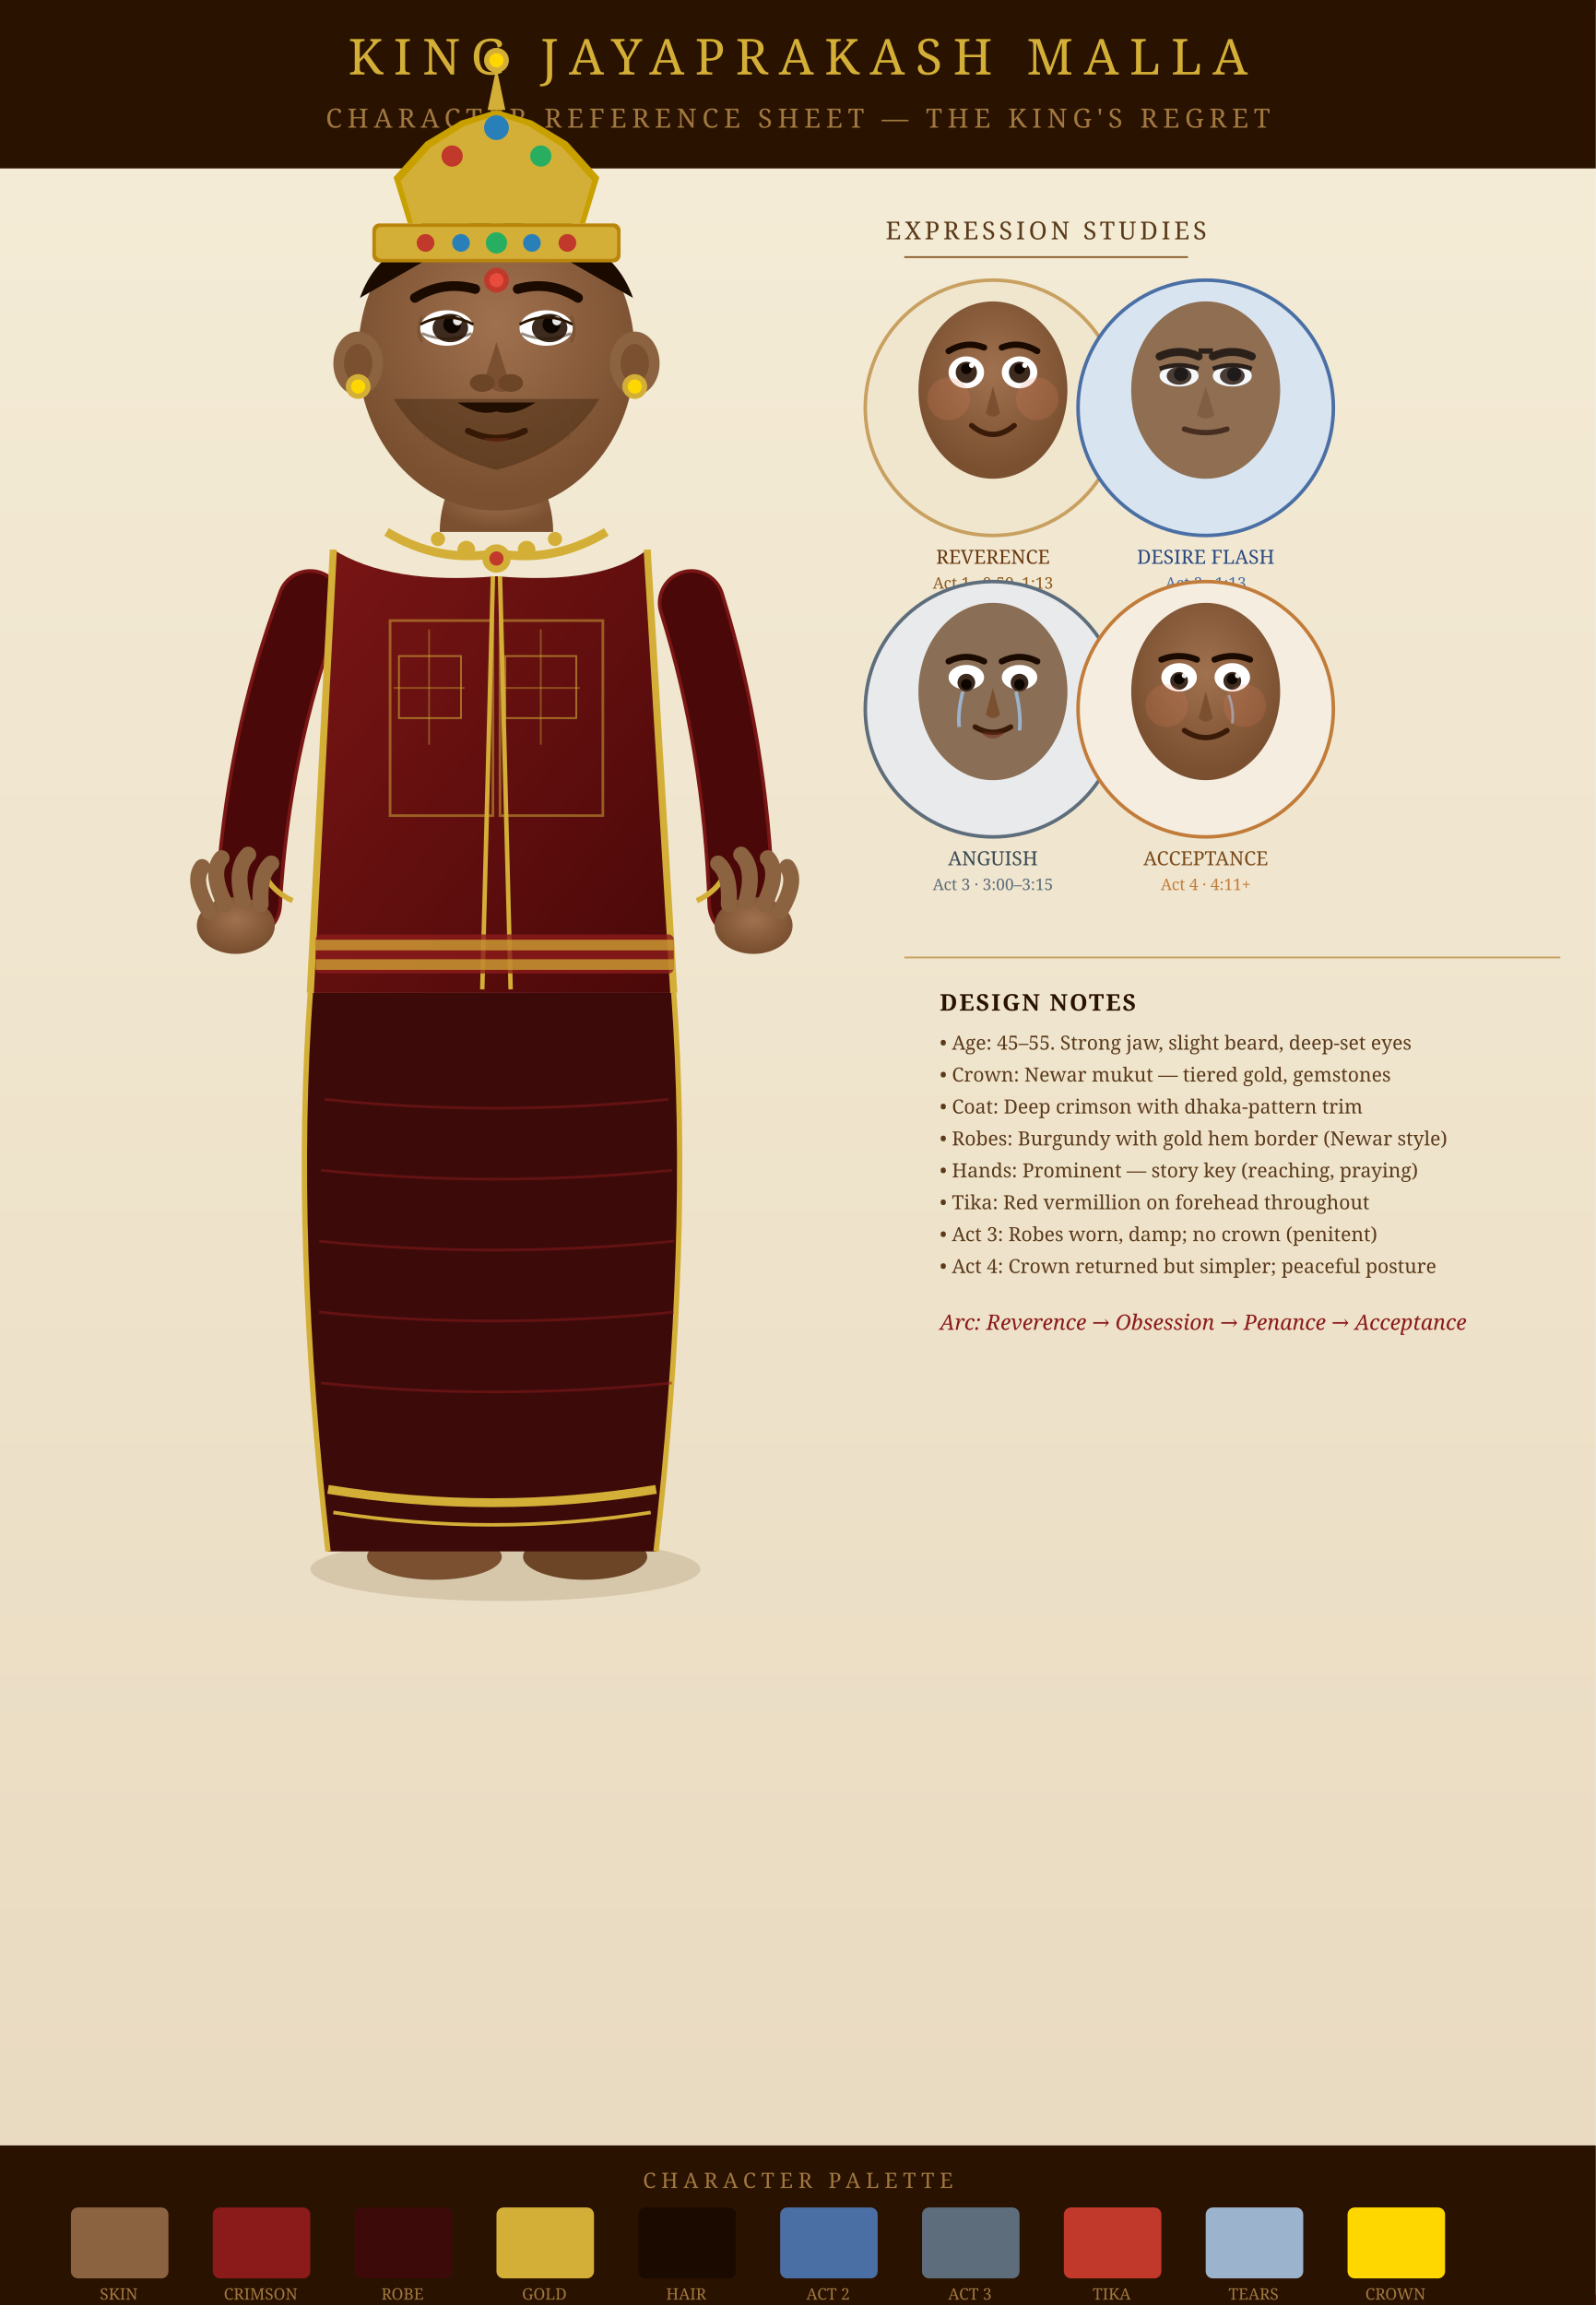
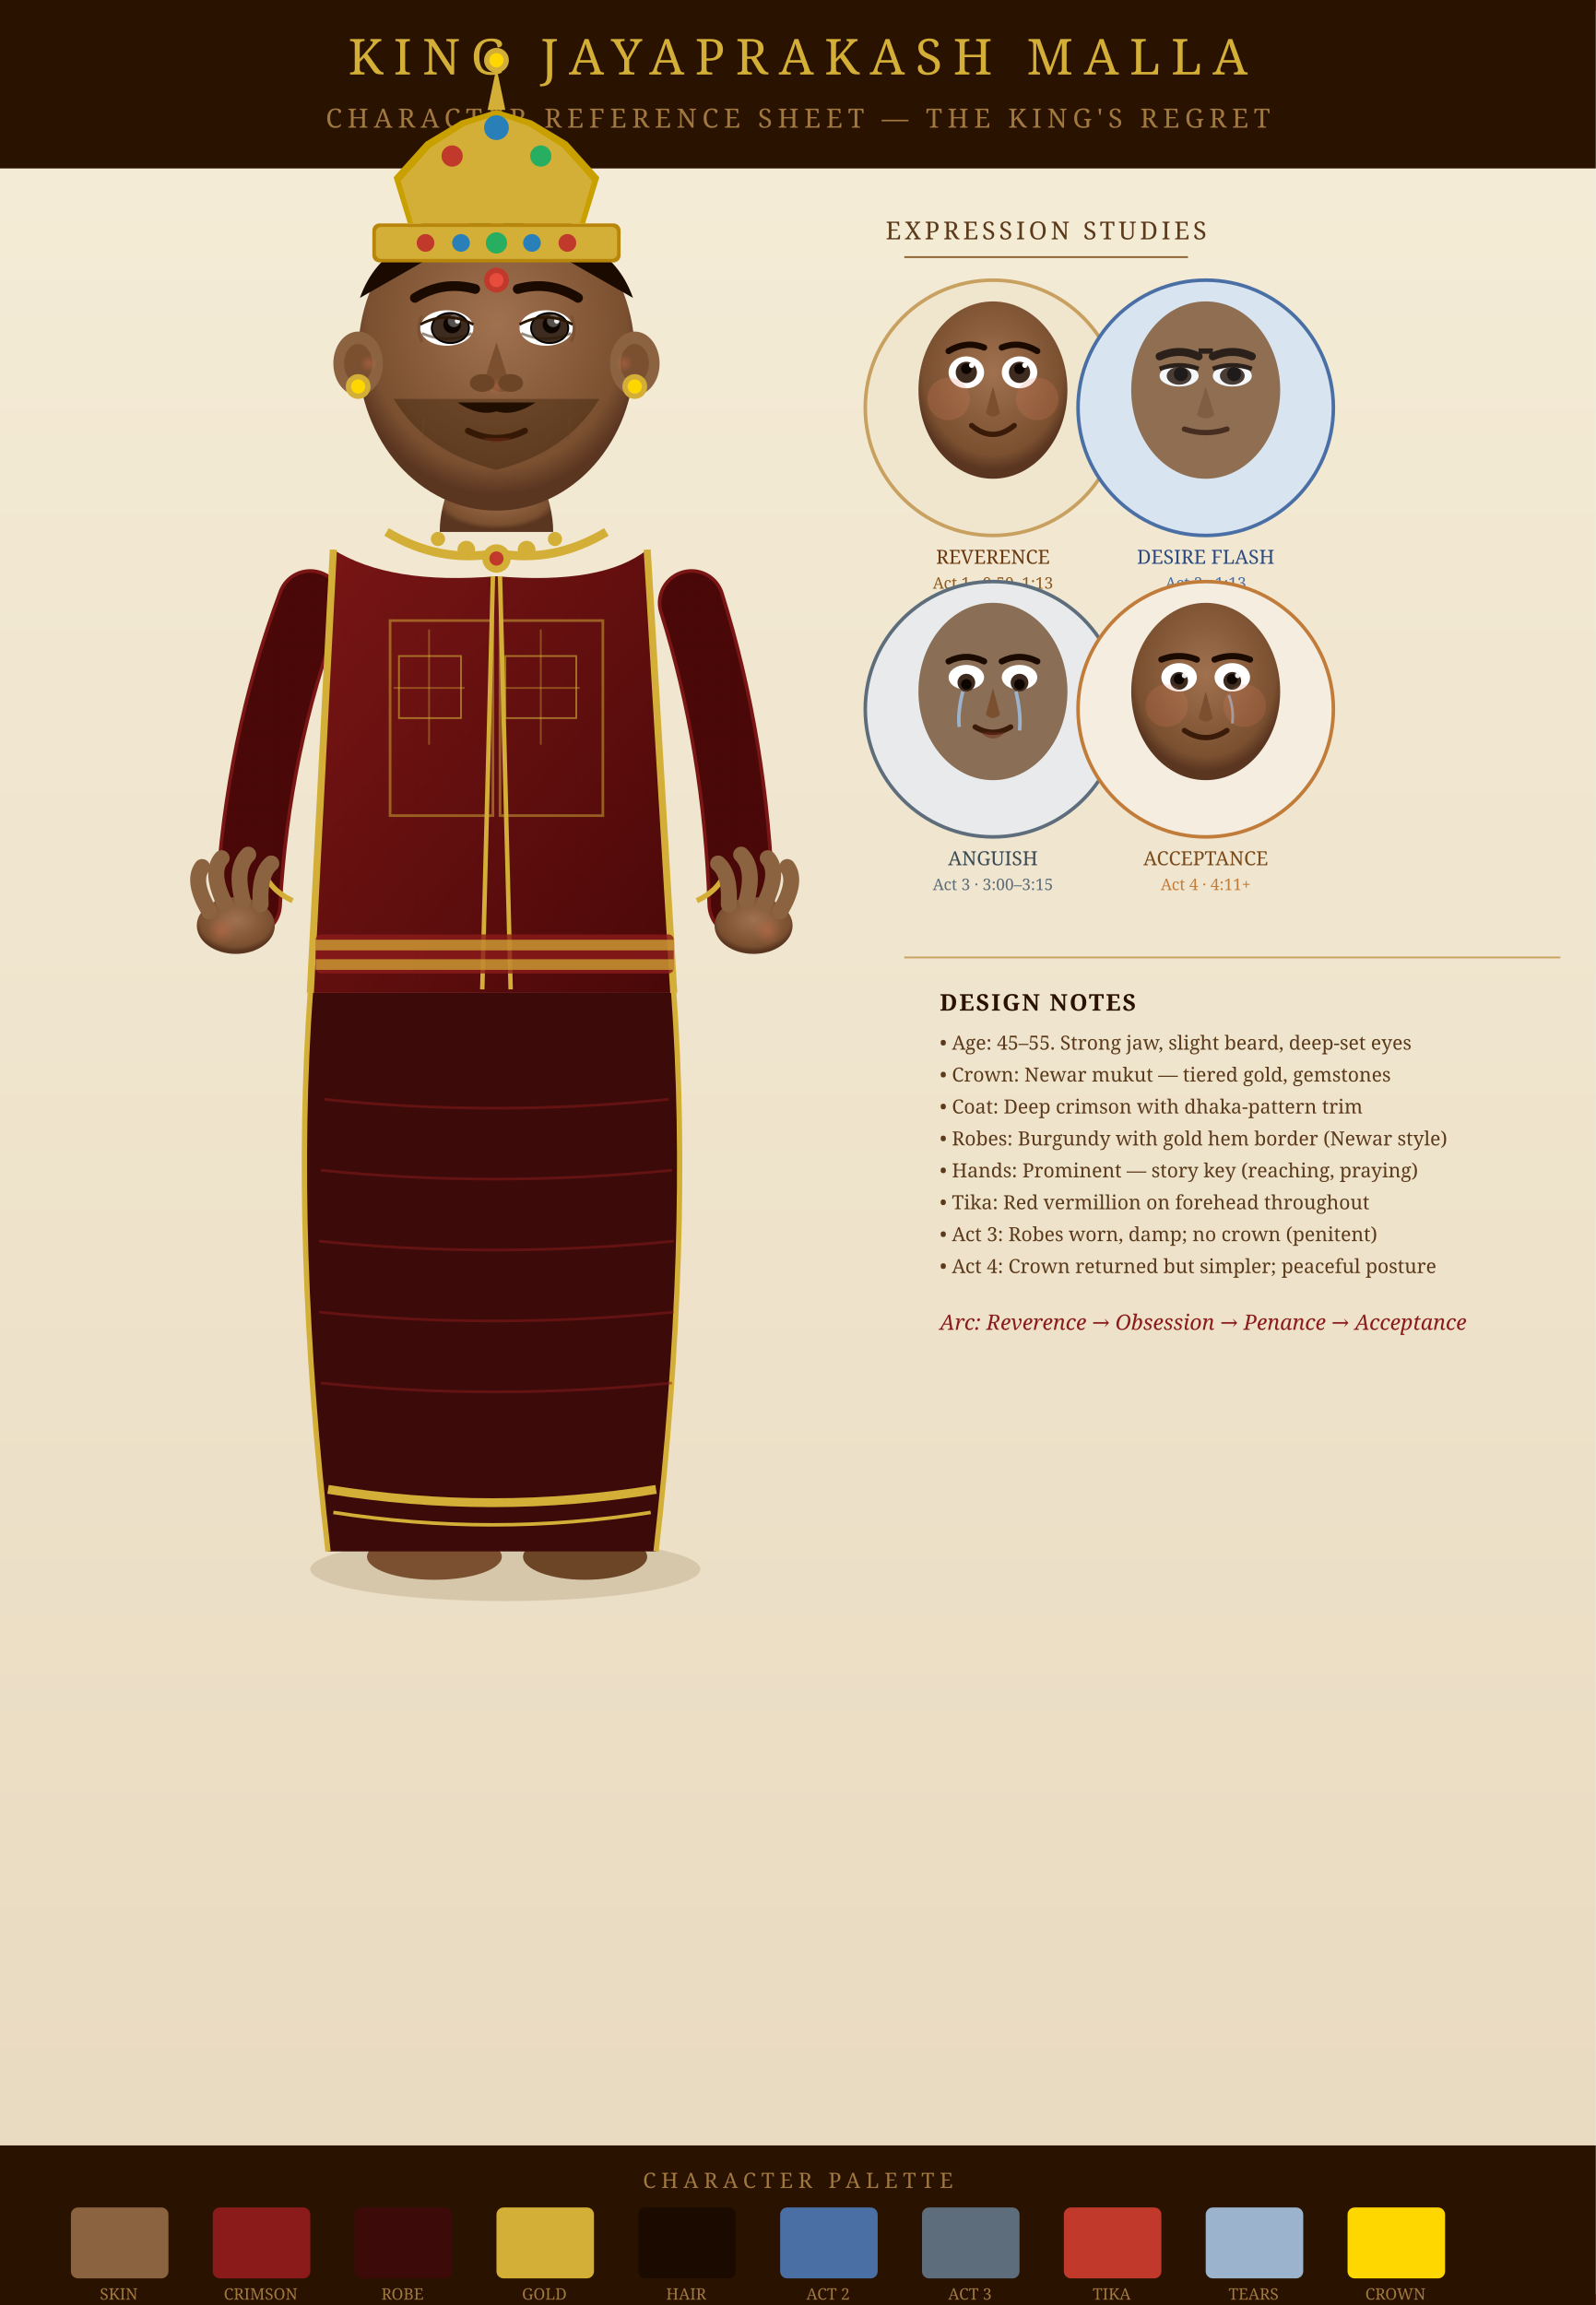
<svg xmlns="http://www.w3.org/2000/svg" width="900" height="1300" viewBox="0 0 900 1300">
  <defs>
+     <pattern id="wovenTexture" x="0" y="0" width="10" height="10" patternUnits="userSpaceOnUse">
+       <path d="M0,5 L10,5 M5,0 L5,10" stroke="#000" stroke-width="0.5" opacity="0.1" />
+     </pattern>
    <radialGradient id="skinGrad" cx="50%" cy="40%" r="55%">
      <stop offset="0%" stop-color="#A0714F" />
-       <stop offset="100%" stop-color="#7A5030" />
+       <stop offset="85%" stop-color="#7A5030" />
+       <stop offset="100%" stop-color="#5A3520" />
+     </radialGradient>
+     <radialGradient id="skinWarm" cx="50%" cy="50%" r="50%">
+       <stop offset="0%" stop-color="#D47050" stop-opacity="0.4" />
+       <stop offset="100%" stop-color="#D47050" stop-opacity="0" />
    </radialGradient>
    <linearGradient id="robeGrad" x1="0%" y1="0%" x2="100%" y2="100%">
      <stop offset="0%" stop-color="#7A1515" />
      <stop offset="100%" stop-color="#4A0808" />
    </linearGradient>
    <linearGradient id="bgGrad" x1="0%" y1="0%" x2="0%" y2="100%">
      <stop offset="0%" stop-color="#F5EDD8" />
      <stop offset="100%" stop-color="#E8D9BF" />
    </linearGradient>
  </defs>
  <rect width="900" height="1300" fill="url(#bgGrad)" />
  <rect x="0" y="0" width="900" height="6" fill="#8B1A1A" />
  <rect x="0" y="1294" width="900" height="6" fill="#8B1A1A" />
  <rect x="0" y="0" width="900" height="95" fill="#2A1200" />
  <text x="450" y="42" font-family="Georgia, serif" font-size="28" fill="#D4AF37" text-anchor="middle" letter-spacing="6">KING JAYAPRAKASH MALLA</text>
  <text x="450" y="72" font-family="Georgia, serif" font-size="15" fill="#A07840" text-anchor="middle" letter-spacing="3">CHARACTER REFERENCE SHEET — THE KING'S REGRET</text>
  <ellipse cx="285" cy="885" rx="110" ry="18" fill="#C8B898" opacity="0.6" />
  <ellipse cx="245" cy="878" rx="38" ry="13" fill="#7A5030" />
  <ellipse cx="330" cy="878" rx="35" ry="13" fill="#6B4525" />
  <path d="M175,560 Q165,700 185,875 L370,875 Q390,700 380,560 Z" fill="#3D0A0A" />
+   <path d="M175,560 Q165,700 185,875 L370,875 Q390,700 380,560 Z" fill="url(#wovenTexture)" opacity="0.2" />
  <path d="M175,560 Q165,700 185,875" stroke="#D4AF37" stroke-width="3" fill="none" />
  <path d="M380,560 Q390,700 370,875" stroke="#D4AF37" stroke-width="3" fill="none" />
  <path d="M185,840 Q278,855 370,840" stroke="#D4AF37" stroke-width="5" fill="none" />
  <path d="M188,853 Q278,867 367,853" stroke="#D4AF37" stroke-width="2" fill="none" />
  <path d="M183,620 Q278,630 377,620" stroke="#8B1A1A" stroke-width="1.5" fill="none" opacity="0.5" />
  <path d="M181,660 Q278,670 379,660" stroke="#8B1A1A" stroke-width="1.5" fill="none" opacity="0.5" />
  <path d="M180,700 Q278,710 380,700" stroke="#8B1A1A" stroke-width="1.5" fill="none" opacity="0.5" />
  <path d="M180,740 Q278,750 380,740" stroke="#8B1A1A" stroke-width="1.5" fill="none" opacity="0.5" />
  <path d="M181,780 Q278,790 379,780" stroke="#8B1A1A" stroke-width="1.5" fill="none" opacity="0.5" />
  <path d="M175,340 Q145,420 140,510" stroke="#7A1515" stroke-width="38" fill="none" stroke-linecap="round" />
  <path d="M175,340 Q145,420 140,510" stroke="#4A0808" stroke-width="34" fill="none" stroke-linecap="round" />
+   <path d="M175,340 Q145,420 140,510" stroke="url(#wovenTexture)" stroke-width="34" fill="none" stroke-linecap="round" opacity="0.15" />
  <path d="M148,490 Q152,502 165,508" stroke="#D4AF37" stroke-width="3" fill="none" />
  <path d="M390,340 Q415,420 418,510" stroke="#7A1515" stroke-width="38" fill="none" stroke-linecap="round" />
  <path d="M390,340 Q415,420 418,510" stroke="#4A0808" stroke-width="34" fill="none" stroke-linecap="round" />
+   <path d="M390,340 Q415,420 418,510" stroke="url(#wovenTexture)" stroke-width="34" fill="none" stroke-linecap="round" opacity="0.15" />
  <path d="M410,490 Q406,502 393,508" stroke="#D4AF37" stroke-width="3" fill="none" />
  <ellipse cx="133" cy="522" rx="22" ry="16" fill="url(#skinGrad)" />
+   <circle cx="125" cy="525" r="8" fill="url(#skinWarm)" />
  <path d="M118,514 Q108,497 114,489" stroke="#8B6340" stroke-width="9" fill="none" stroke-linecap="round" />
  <path d="M127,510 Q118,492 125,484" stroke="#8B6340" stroke-width="9" fill="none" stroke-linecap="round" />
  <path d="M137,508 Q132,490 140,482" stroke="#8B6340" stroke-width="9" fill="none" stroke-linecap="round" />
  <path d="M147,510 Q146,493 153,487" stroke="#8B6340" stroke-width="9" fill="none" stroke-linecap="round" />
  <ellipse cx="425" cy="522" rx="22" ry="16" fill="url(#skinGrad)" />
+   <circle cx="433" cy="525" r="8" fill="url(#skinWarm)" />
  <path d="M440,514 Q450,497 444,489" stroke="#8B6340" stroke-width="9" fill="none" stroke-linecap="round" />
  <path d="M431,510 Q440,492 433,484" stroke="#8B6340" stroke-width="9" fill="none" stroke-linecap="round" />
  <path d="M421,508 Q426,490 418,482" stroke="#8B6340" stroke-width="9" fill="none" stroke-linecap="round" />
  <path d="M411,510 Q412,493 405,487" stroke="#8B6340" stroke-width="9" fill="none" stroke-linecap="round" />
  <path d="M188,310 L175,560 L380,560 L365,310 Q340,330 280,325 Q220,330 188,310 Z" fill="url(#robeGrad)" />
+   <path d="M188,310 L175,560 L380,560 L365,310 Q340,330 280,325 Q220,330 188,310 Z" fill="url(#wovenTexture)" opacity="0.15" />
  <path d="M188,310 L175,560" stroke="#D4AF37" stroke-width="4" fill="none" />
  <path d="M365,310 L380,560" stroke="#D4AF37" stroke-width="4" fill="none" />
  <path d="M278,325 L272,558" stroke="#D4AF37" stroke-width="2.5" fill="none" />
  <path d="M282,325 L288,558" stroke="#D4AF37" stroke-width="2.5" fill="none" />
  <path d="M220,350 L220,460 L278,460 L278,350 Z" fill="none" stroke="#D4AF37" stroke-width="1.5" opacity="0.5" />
  <path d="M282,350 L282,460 L340,460 L340,350 Z" fill="none" stroke="#D4AF37" stroke-width="1.5" opacity="0.5" />
  <path d="M225,370 L260,370 L260,405 L225,405 Z" fill="none" stroke="#D4AF37" stroke-width="1" opacity="0.6" />
  <path d="M242,355 L242,420" stroke="#D4AF37" stroke-width="1" opacity="0.4" />
  <path d="M222,388 L262,388" stroke="#D4AF37" stroke-width="1" opacity="0.4" />
  <path d="M285,370 L325,370 L325,405 L285,405 Z" fill="none" stroke="#D4AF37" stroke-width="1" opacity="0.6" />
  <path d="M305,355 L305,420" stroke="#D4AF37" stroke-width="1" opacity="0.4" />
  <path d="M283,388 L327,388" stroke="#D4AF37" stroke-width="1" opacity="0.4" />
  <rect x="178" y="527" width="202" height="22" rx="3" fill="#8B1A1A" opacity="0.8" />
  <rect x="178" y="530" width="202" height="6" fill="#D4AF37" opacity="0.7" />
  <rect x="178" y="541" width="202" height="6" fill="#D4AF37" opacity="0.7" />
  <path d="M218,300 Q248,318 280,312 Q312,318 342,300" stroke="#D4AF37" stroke-width="5" fill="none" />
  <circle cx="280" cy="315" r="8" fill="#D4AF37" />
  <circle cx="263" cy="310" r="5" fill="#D4AF37" />
  <circle cx="297" cy="310" r="5" fill="#D4AF37" />
  <circle cx="247" cy="304" r="4" fill="#D4AF37" />
  <circle cx="313" cy="304" r="4" fill="#D4AF37" />
  <circle cx="280" cy="315" r="4" fill="#C0392B" />
  <path d="M256,268 Q248,285 248,300 L312,300 Q312,285 304,268 Z" fill="url(#skinGrad)" />
+   <circle cx="280" cy="275" r="10" fill="url(#skinWarm)" />
  <ellipse cx="280" cy="200" rx="78" ry="88" fill="url(#skinGrad)" />
  <ellipse cx="202" cy="205" rx="14" ry="18" fill="#8B6340" />
  <ellipse cx="202" cy="205" rx="8" ry="11" fill="#7A5030" />
+   <circle cx="208" cy="205" r="5" fill="url(#skinWarm)" />
  <circle cx="202" cy="218" r="7" fill="#D4AF37" />
  <circle cx="202" cy="218" r="4" fill="#FFD700" />
  <ellipse cx="358" cy="205" rx="14" ry="18" fill="#8B6340" />
  <ellipse cx="358" cy="205" rx="8" ry="11" fill="#7A5030" />
+   <circle cx="352" cy="205" r="5" fill="url(#skinWarm)" />
  <circle cx="358" cy="218" r="7" fill="#D4AF37" />
  <circle cx="358" cy="218" r="4" fill="#FFD700" />
  <path d="M203,168 Q210,148 228,138 Q255,126 280,124" fill="#1A0A00" />
  <path d="M357,168 Q350,148 332,138 Q305,126 280,124" fill="#1A0A00" />
  <rect x="210" y="126" width="140" height="22" rx="4" fill="#B8860B" />
  <rect x="212" y="128" width="136" height="18" rx="3" fill="#D4AF37" />
  <circle cx="240" cy="137" r="5" fill="#C0392B" />
  <circle cx="260" cy="137" r="5" fill="#2980B9" />
  <circle cx="280" cy="137" r="6" fill="#27AE60" />
  <circle cx="300" cy="137" r="5" fill="#2980B9" />
  <circle cx="320" cy="137" r="5" fill="#C0392B" />
  <path d="M230,126 L222,100 L240,80 L260,68 L280,62 L300,68 L320,80 L338,100 L330,126 Z" fill="#C8A000" />
  <path d="M233,126 L226,102 L243,83 L262,71 L280,65 L298,71 L317,83 L334,102 L327,126 Z" fill="#D4AF37" />
  <circle cx="255" cy="88" r="6" fill="#C0392B" />
  <circle cx="280" cy="72" r="7" fill="#2980B9" />
  <circle cx="305" cy="88" r="6" fill="#27AE60" />
  <path d="M275,62 L280,38 L285,62 Z" fill="#D4AF37" />
  <circle cx="280" cy="34" r="7" fill="#D4AF37" />
  <circle cx="280" cy="34" r="4" fill="#FFD700" />
  <path d="M234,168 Q250,158 268,163" stroke="#1A0A00" stroke-width="5.5" fill="none" stroke-linecap="round" />
  <path d="M292,163 Q310,158 326,168" stroke="#1A0A00" stroke-width="5.5" fill="none" stroke-linecap="round" />
  <ellipse cx="252" cy="185" rx="15" ry="10" fill="white" />
+   <ellipse cx="254" cy="185" rx="11" ry="9" fill="#000" />
  <ellipse cx="254" cy="185" rx="10" ry="8" fill="#3D2B1F" />
  <circle cx="255" cy="183" r="5" fill="#0D0500" />
-   <circle cx="258" cy="181" r="2.5" fill="white" opacity="0.9" />
+   <circle cx="256" cy="181" r="3.5" fill="white" opacity="0.3" />
+   <circle cx="258" cy="181" r="1.5" fill="white" opacity="0.9" />
  <path d="M237,183 Q252,175 267,183" stroke="#2A1500" stroke-width="1.5" fill="none" />
  <path d="M238,188 Q252,194 266,188" stroke="#2A1500" stroke-width="1.5" fill="none" opacity="0.5" />
  <ellipse cx="308" cy="185" rx="15" ry="10" fill="white" />
+   <ellipse cx="310" cy="185" rx="11" ry="9" fill="#000" />
  <ellipse cx="310" cy="185" rx="10" ry="8" fill="#3D2B1F" />
  <circle cx="311" cy="183" r="5" fill="#0D0500" />
-   <circle cx="314" cy="181" r="2.5" fill="white" opacity="0.9" />
+   <circle cx="312" cy="181" r="3.5" fill="white" opacity="0.3" />
+   <circle cx="314" cy="181" r="1.5" fill="white" opacity="0.9" />
  <path d="M293,183 Q308,175 323,183" stroke="#2A1500" stroke-width="1.5" fill="none" />
  <path d="M294,188 Q308,194 322,188" stroke="#2A1500" stroke-width="1.5" fill="none" opacity="0.5" />
  <path d="M280,193 L273,215 Q278,221 283,221 Q288,221 287,215 L280,193" fill="#7A5030" />
+   <circle cx="280" cy="218" r="5" fill="url(#skinWarm)" />
  <ellipse cx="272" cy="216" rx="7" ry="5" fill="#6B4525" />
  <ellipse cx="288" cy="216" rx="7" ry="5" fill="#6B4525" />
  <path d="M258,227 Q270,235 280,232 Q290,235 302,227" fill="#1A0A00" />
  <path d="M264,243 Q280,251 296,243" stroke="#3A1A08" stroke-width="3.5" fill="none" stroke-linecap="round" />
  <path d="M272,247 Q280,252 288,247" fill="#8B3520" opacity="0.6" />
  <path d="M222,225 Q240,255 280,265 Q320,255 338,225" fill="#2A1500" opacity="0.35" />
  <path d="M238,178 Q234,186 238,193" stroke="#6B4528" stroke-width="1.5" fill="none" opacity="0.5" />
  <path d="M322,178 Q326,186 322,193" stroke="#6B4528" stroke-width="1.5" fill="none" opacity="0.5" />
  <path d="M240,235 Q237,242 240,248" stroke="#6B4528" stroke-width="1" fill="none" opacity="0.4" />
  <path d="M320,235 Q323,242 320,248" stroke="#6B4528" stroke-width="1" fill="none" opacity="0.4" />
  <circle cx="280" cy="158" r="7" fill="#C0392B" />
  <circle cx="280" cy="158" r="4" fill="#E74C3C" />
  <text x="590" y="135" font-family="Georgia, serif" font-size="14" fill="#5A3A1A" text-anchor="middle" letter-spacing="2">EXPRESSION STUDIES</text>
  <line x1="510" y1="145" x2="670" y2="145" stroke="#8B6030" stroke-width="1" />
  <circle cx="560" cy="230" r="72" fill="#F0E6CE" stroke="#C8A060" stroke-width="2" />
  <text x="560" y="318" font-family="Georgia, serif" font-size="11" fill="#6B3A10" text-anchor="middle">REVERENCE</text>
  <text x="560" y="332" font-family="Georgia, serif" font-size="9" fill="#8B5A20" text-anchor="middle">Act 1 · 0:50–1:13</text>
  <ellipse cx="560" cy="220" rx="42" ry="50" fill="url(#skinGrad)" />
  <ellipse cx="545" cy="210" rx="10" ry="9" fill="white" />
  <circle cx="545" cy="210" r="6" fill="#3D2B1F" />
  <circle cx="545" cy="208" r="3" fill="#0D0500" />
  <circle cx="548" cy="206" r="1.5" fill="white" />
  <ellipse cx="575" cy="210" rx="10" ry="9" fill="white" />
  <circle cx="575" cy="210" r="6" fill="#3D2B1F" />
  <circle cx="575" cy="208" r="3" fill="#0D0500" />
  <circle cx="578" cy="206" r="1.5" fill="white" />
  <path d="M535,198 Q545,192 555,196" stroke="#1A0A00" stroke-width="3.5" fill="none" stroke-linecap="round" />
  <path d="M565,196 Q575,192 585,198" stroke="#1A0A00" stroke-width="3.5" fill="none" stroke-linecap="round" />
  <path d="M548,240 Q560,250 572,240" stroke="#3A1A08" stroke-width="3" fill="none" stroke-linecap="round" />
  <path d="M560,218 L556,233 Q560,237 564,233 L560,218" fill="#7A5030" />
  <circle cx="535" cy="225" r="12" fill="#E88060" opacity="0.2" />
  <circle cx="585" cy="225" r="12" fill="#E88060" opacity="0.2" />
  <circle cx="680" cy="230" r="72" fill="#D8E4F0" stroke="#4A6FA5" stroke-width="2" />
  <text x="680" y="318" font-family="Georgia, serif" font-size="11" fill="#2A4A80" text-anchor="middle">DESIRE FLASH</text>
  <text x="680" y="332" font-family="Georgia, serif" font-size="9" fill="#4A6FA5" text-anchor="middle">Act 2 · 1:13</text>
  <ellipse cx="680" cy="220" rx="42" ry="50" fill="#8B6340" />
  <ellipse cx="665" cy="212" rx="11" ry="6" fill="white" />
  <ellipse cx="665" cy="212" rx="7" ry="5" fill="#3D2B1F" />
  <circle cx="666" cy="211" r="4" fill="#0D0500" />
  <path d="M654,208 Q665,204 676,208" stroke="#1A0A00" stroke-width="2.5" fill="none" />
  <ellipse cx="695" cy="212" rx="11" ry="6" fill="white" />
  <ellipse cx="695" cy="212" rx="7" ry="5" fill="#3D2B1F" />
  <circle cx="696" cy="211" r="4" fill="#0D0500" />
  <path d="M684,208 Q695,204 706,208" stroke="#1A0A00" stroke-width="2.5" fill="none" />
  <path d="M654,201 Q665,196 676,201" stroke="#1A0A00" stroke-width="4.5" fill="none" stroke-linecap="round" />
  <path d="M684,201 Q695,196 706,201" stroke="#1A0A00" stroke-width="4.5" fill="none" stroke-linecap="round" />
  <path d="M676,198 L684,198" stroke="#1A0A00" stroke-width="3" fill="none" />
  <path d="M668,242 Q680,246 692,242" stroke="#3A1A08" stroke-width="3" fill="none" stroke-linecap="round" />
  <path d="M680,218 L675,234 Q680,238 685,234 L680,218" fill="#7A5030" />
  <ellipse cx="680" cy="220" rx="42" ry="50" fill="#A8C4E0" opacity="0.12" />
  <circle cx="560" cy="400" r="72" fill="#E8EAEC" stroke="#5D6D7B" stroke-width="2" />
  <text x="560" y="488" font-family="Georgia, serif" font-size="11" fill="#3A4A55" text-anchor="middle">ANGUISH</text>
  <text x="560" y="502" font-family="Georgia, serif" font-size="9" fill="#5D6D7B" text-anchor="middle">Act 3 · 3:00–3:15</text>
  <ellipse cx="560" cy="390" rx="42" ry="50" fill="#8B6340" />
  <ellipse cx="560" cy="390" rx="42" ry="50" fill="#8899AA" opacity="0.2" />
  <ellipse cx="545" cy="382" rx="10" ry="7" fill="white" />
  <circle cx="545" cy="385" r="5" fill="#3D2B1F" />
  <circle cx="545" cy="386" r="3" fill="#0D0500" />
  <ellipse cx="575" cy="382" rx="10" ry="7" fill="white" />
  <circle cx="575" cy="385" r="5" fill="#3D2B1F" />
  <circle cx="575" cy="386" r="3" fill="#0D0500" />
  <path d="M535,373 Q545,368 555,373" stroke="#1A0A00" stroke-width="3.5" fill="none" stroke-linecap="round" />
  <path d="M565,373 Q575,368 585,373" stroke="#1A0A00" stroke-width="3.5" fill="none" stroke-linecap="round" />
  <path d="M543,390 Q540,402 541,410" stroke="#9BB3CC" stroke-width="2" fill="none" />
  <path d="M573,390 Q576,403 575,412" stroke="#9BB3CC" stroke-width="2" fill="none" />
  <path d="M550,410 Q560,416 570,410" stroke="#3A1A08" stroke-width="3" fill="none" stroke-linecap="round" />
  <path d="M553,413 Q560,420 567,413" fill="#6B2A18" opacity="0.5" />
  <path d="M560,388 L556,403 Q560,407 564,403 L560,388" fill="#7A5030" />
  <circle cx="680" cy="400" r="72" fill="#F5EDE0" stroke="#C27C3A" stroke-width="2" />
  <text x="680" y="488" font-family="Georgia, serif" font-size="11" fill="#7A4A1A" text-anchor="middle">ACCEPTANCE</text>
  <text x="680" y="502" font-family="Georgia, serif" font-size="9" fill="#C27C3A" text-anchor="middle">Act 4 · 4:11+</text>
  <ellipse cx="680" cy="390" rx="42" ry="50" fill="url(#skinGrad)" />
  <ellipse cx="665" cy="382" rx="10" ry="8" fill="white" />
  <circle cx="665" cy="384" r="5" fill="#3D2B1F" />
  <circle cx="665" cy="383" r="3" fill="#0D0500" />
  <circle cx="668" cy="381" r="1.5" fill="white" opacity="0.9" />
  <ellipse cx="695" cy="382" rx="10" ry="8" fill="white" />
  <circle cx="695" cy="384" r="5" fill="#3D2B1F" />
  <circle cx="695" cy="383" r="3" fill="#0D0500" />
  <circle cx="698" cy="381" r="1.5" fill="white" opacity="0.9" />
  <path d="M655,372 Q665,368 675,372" stroke="#1A0A00" stroke-width="3.5" fill="none" stroke-linecap="round" />
  <path d="M685,372 Q695,368 705,372" stroke="#1A0A00" stroke-width="3.5" fill="none" stroke-linecap="round" />
  <path d="M668,412 Q680,420 692,412" stroke="#3A1A08" stroke-width="3" fill="none" stroke-linecap="round" />
  <path d="M680,390 L676,405 Q680,409 684,405 L680,390" fill="#7A5030" />
  <path d="M693,392 Q696,400 695,408" stroke="#9BB3CC" stroke-width="1.5" fill="none" opacity="0.8" />
  <circle cx="658" cy="398" r="12" fill="#E88060" opacity="0.18" />
  <circle cx="702" cy="398" r="12" fill="#E88060" opacity="0.18" />
  <line x1="510" y1="540" x2="880" y2="540" stroke="#C8A060" stroke-width="1" />
  <text x="530" y="570" font-family="Georgia, serif" font-size="13" fill="#2A1200" font-weight="bold" letter-spacing="1">DESIGN NOTES</text>
  <text x="530" y="592" font-family="Georgia, serif" font-size="11" fill="#5A3A1A">• Age: 45–55. Strong jaw, slight beard, deep-set eyes</text>
  <text x="530" y="610" font-family="Georgia, serif" font-size="11" fill="#5A3A1A">• Crown: Newar mukut — tiered gold, gemstones</text>
  <text x="530" y="628" font-family="Georgia, serif" font-size="11" fill="#5A3A1A">• Coat: Deep crimson with dhaka-pattern trim</text>
  <text x="530" y="646" font-family="Georgia, serif" font-size="11" fill="#5A3A1A">• Robes: Burgundy with gold hem border (Newar style)</text>
  <text x="530" y="664" font-family="Georgia, serif" font-size="11" fill="#5A3A1A">• Hands: Prominent — story key (reaching, praying)</text>
  <text x="530" y="682" font-family="Georgia, serif" font-size="11" fill="#5A3A1A">• Tika: Red vermillion on forehead throughout</text>
  <text x="530" y="700" font-family="Georgia, serif" font-size="11" fill="#5A3A1A">• Act 3: Robes worn, damp; no crown (penitent)</text>
  <text x="530" y="718" font-family="Georgia, serif" font-size="11" fill="#5A3A1A">• Act 4: Crown returned but simpler; peaceful posture</text>
  <text x="530" y="750" font-family="Georgia, serif" font-size="12" fill="#8B1A1A" font-style="italic">Arc: Reverence → Obsession → Penance → Acceptance</text>
  <rect x="0" y="1210" width="900" height="90" fill="#2A1200" />
  <text x="450" y="1234" font-family="Georgia, serif" font-size="12" fill="#A07840" text-anchor="middle" letter-spacing="3">CHARACTER PALETTE</text>
  <rect x="40" y="1245" width="55" height="40" rx="4" fill="#8B6340" />
  <text x="67" y="1297" font-family="Georgia, serif" font-size="9" fill="#A07840" text-anchor="middle">SKIN</text>
  <text x="67" y="1308" font-family="Georgia, serif" font-size="8" fill="#806040" text-anchor="middle">#8B6340</text>
  <rect x="120" y="1245" width="55" height="40" rx="4" fill="#8B1A1A" />
  <text x="147" y="1297" font-family="Georgia, serif" font-size="9" fill="#A07840" text-anchor="middle">CRIMSON</text>
  <text x="147" y="1308" font-family="Georgia, serif" font-size="8" fill="#806040" text-anchor="middle">#8B1A1A</text>
  <rect x="200" y="1245" width="55" height="40" rx="4" fill="#3D0A0A" />
  <text x="227" y="1297" font-family="Georgia, serif" font-size="9" fill="#A07840" text-anchor="middle">ROBE</text>
  <text x="227" y="1308" font-family="Georgia, serif" font-size="8" fill="#806040" text-anchor="middle">#3D0A0A</text>
  <rect x="280" y="1245" width="55" height="40" rx="4" fill="#D4AF37" />
  <text x="307" y="1297" font-family="Georgia, serif" font-size="9" fill="#A07840" text-anchor="middle">GOLD</text>
  <text x="307" y="1308" font-family="Georgia, serif" font-size="8" fill="#806040" text-anchor="middle">#D4AF37</text>
  <rect x="360" y="1245" width="55" height="40" rx="4" fill="#1A0A00" />
  <text x="387" y="1297" font-family="Georgia, serif" font-size="9" fill="#A07840" text-anchor="middle">HAIR</text>
  <text x="387" y="1308" font-family="Georgia, serif" font-size="8" fill="#806040" text-anchor="middle">#1A0A00</text>
  <rect x="440" y="1245" width="55" height="40" rx="4" fill="#4A6FA5" />
  <text x="467" y="1297" font-family="Georgia, serif" font-size="9" fill="#A07840" text-anchor="middle">ACT 2</text>
  <text x="467" y="1308" font-family="Georgia, serif" font-size="8" fill="#806040" text-anchor="middle">#4A6FA5</text>
  <rect x="520" y="1245" width="55" height="40" rx="4" fill="#5D6D7B" />
  <text x="547" y="1297" font-family="Georgia, serif" font-size="9" fill="#A07840" text-anchor="middle">ACT 3</text>
  <text x="547" y="1308" font-family="Georgia, serif" font-size="8" fill="#806040" text-anchor="middle">#5D6D7B</text>
  <rect x="600" y="1245" width="55" height="40" rx="4" fill="#C0392B" />
  <text x="627" y="1297" font-family="Georgia, serif" font-size="9" fill="#A07840" text-anchor="middle">TIKA</text>
  <text x="627" y="1308" font-family="Georgia, serif" font-size="8" fill="#806040" text-anchor="middle">#C0392B</text>
  <rect x="680" y="1245" width="55" height="40" rx="4" fill="#9BB3CC" />
  <text x="707" y="1297" font-family="Georgia, serif" font-size="9" fill="#A07840" text-anchor="middle">TEARS</text>
  <text x="707" y="1308" font-family="Georgia, serif" font-size="8" fill="#806040" text-anchor="middle">#9BB3CC</text>
  <rect x="760" y="1245" width="55" height="40" rx="4" fill="#FFD700" />
  <text x="787" y="1297" font-family="Georgia, serif" font-size="9" fill="#A07840" text-anchor="middle">CROWN</text>
  <text x="787" y="1308" font-family="Georgia, serif" font-size="8" fill="#806040" text-anchor="middle">#FFD700</text>
</svg>
